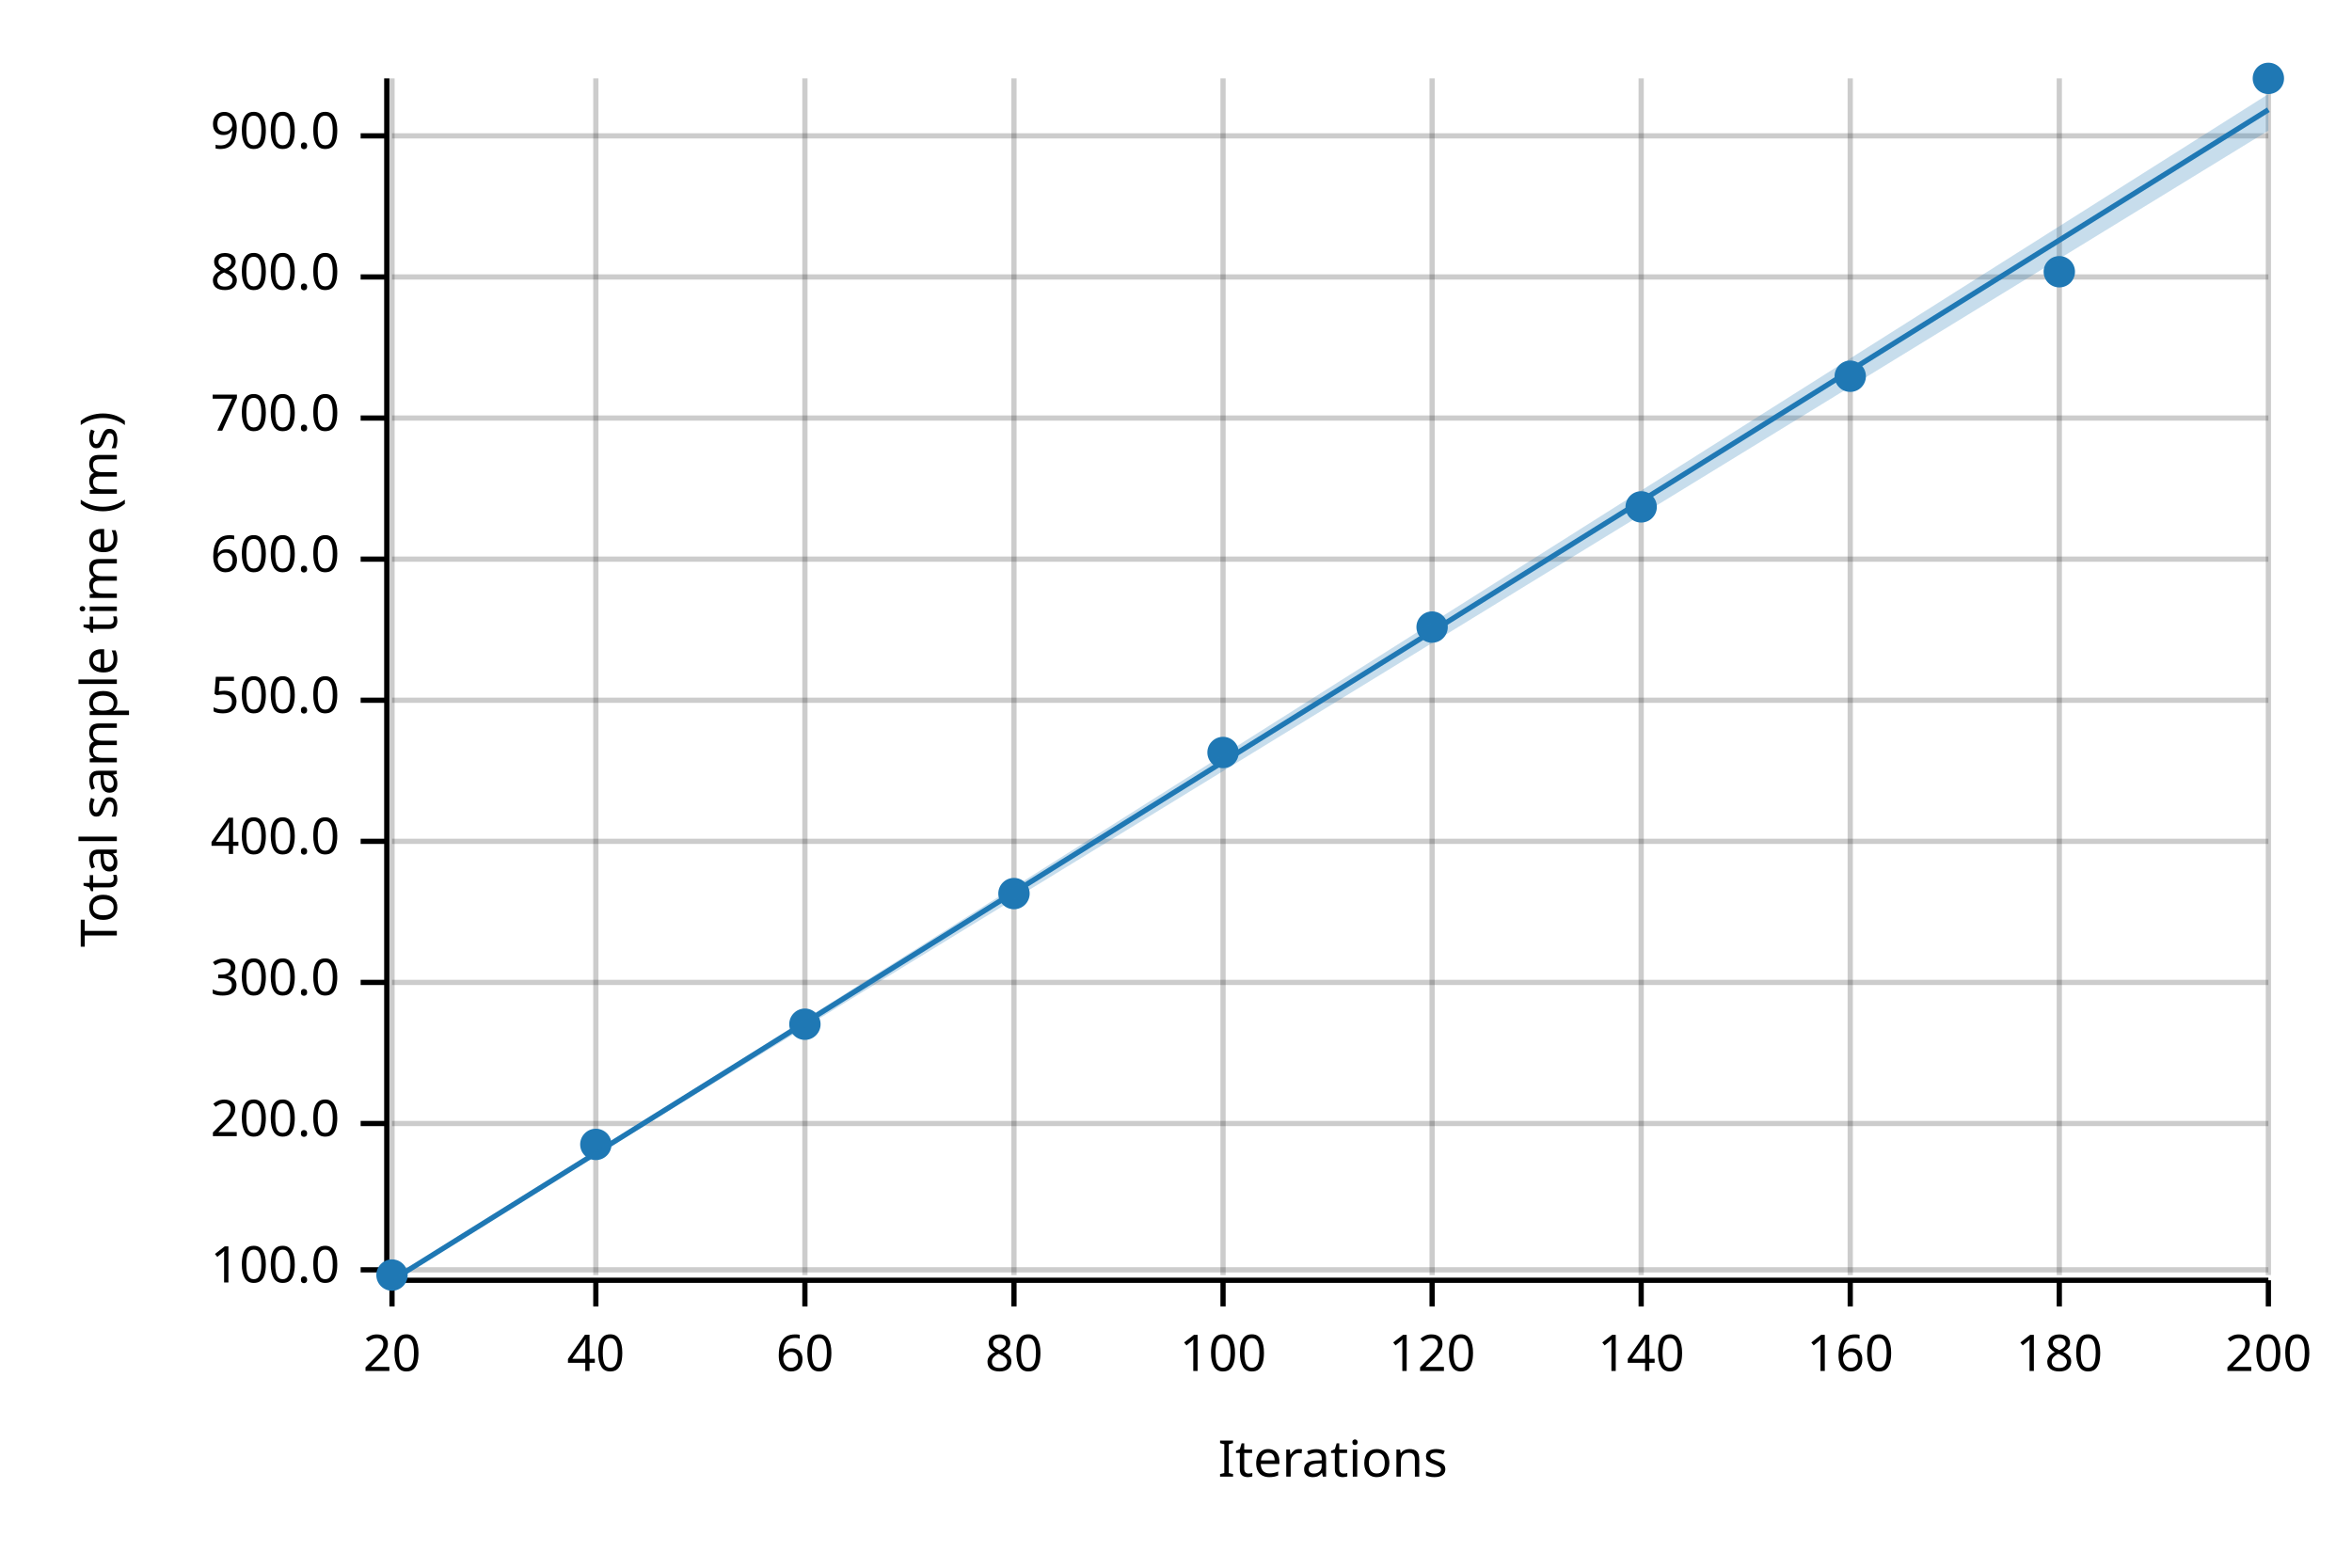
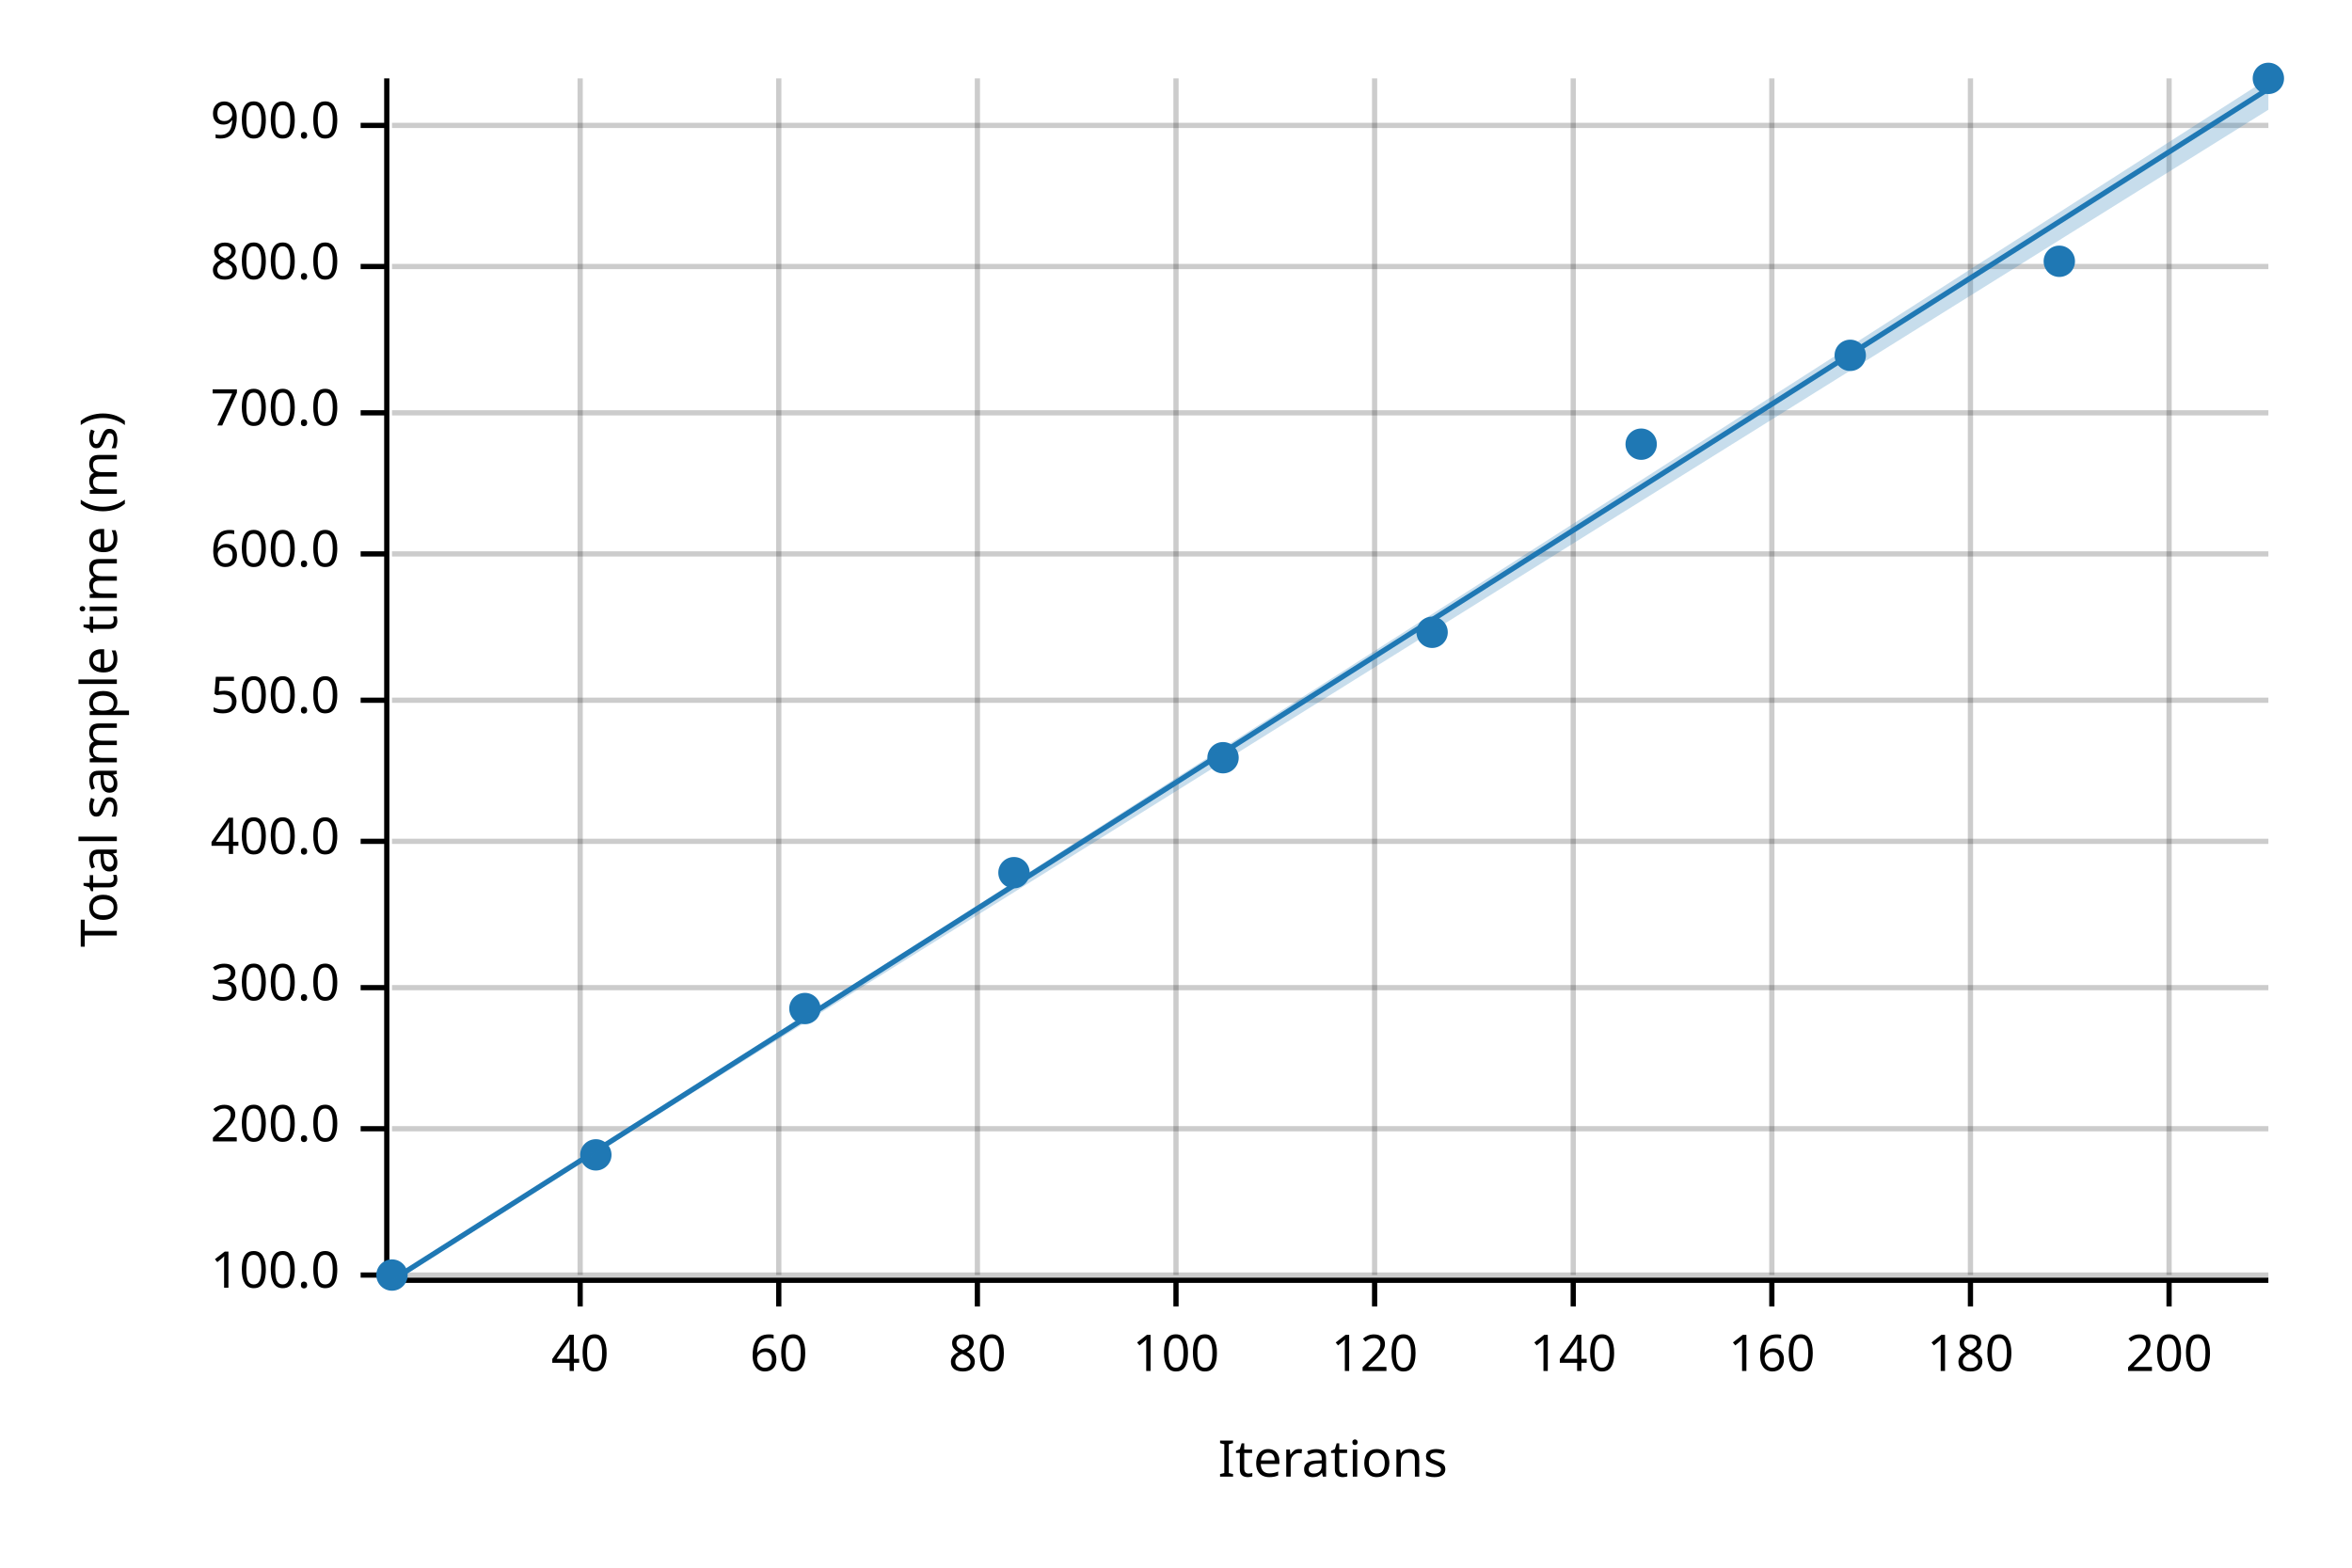
<svg xmlns="http://www.w3.org/2000/svg" width="450" height="300" viewBox="0 0 450 300">
  <text x="15" y="130" dy="0.76em" text-anchor="middle" font-family="sans-serif" font-size="9.677" opacity="1" fill="#000000" transform="rotate(270, 15, 130)">
Total sample time (ms)
</text>
  <text x="255" y="285" dy="-0.5ex" text-anchor="middle" font-family="sans-serif" font-size="9.677" opacity="1" fill="#000000">
Iterations
</text>
-   <line opacity="0.2" stroke="#000000" stroke-width="1" x1="75" y1="244" x2="75" y2="15" />
-   <line opacity="0.2" stroke="#000000" stroke-width="1" x1="114" y1="244" x2="114" y2="15" />
-   <line opacity="0.2" stroke="#000000" stroke-width="1" x1="154" y1="244" x2="154" y2="15" />
-   <line opacity="0.2" stroke="#000000" stroke-width="1" x1="194" y1="244" x2="194" y2="15" />
-   <line opacity="0.2" stroke="#000000" stroke-width="1" x1="234" y1="244" x2="234" y2="15" />
-   <line opacity="0.2" stroke="#000000" stroke-width="1" x1="274" y1="244" x2="274" y2="15" />
-   <line opacity="0.2" stroke="#000000" stroke-width="1" x1="314" y1="244" x2="314" y2="15" />
-   <line opacity="0.2" stroke="#000000" stroke-width="1" x1="354" y1="244" x2="354" y2="15" />
-   <line opacity="0.2" stroke="#000000" stroke-width="1" x1="394" y1="244" x2="394" y2="15" />
-   <line opacity="0.2" stroke="#000000" stroke-width="1" x1="434" y1="244" x2="434" y2="15" />
-   <line opacity="0.2" stroke="#000000" stroke-width="1" x1="75" y1="243" x2="434" y2="243" />
-   <line opacity="0.2" stroke="#000000" stroke-width="1" x1="75" y1="215" x2="434" y2="215" />
-   <line opacity="0.2" stroke="#000000" stroke-width="1" x1="75" y1="188" x2="434" y2="188" />
+   <line opacity="0.2" stroke="#000000" stroke-width="1" x1="111" y1="244" x2="111" y2="15" />
+   <line opacity="0.2" stroke="#000000" stroke-width="1" x1="149" y1="244" x2="149" y2="15" />
+   <line opacity="0.2" stroke="#000000" stroke-width="1" x1="187" y1="244" x2="187" y2="15" />
+   <line opacity="0.2" stroke="#000000" stroke-width="1" x1="225" y1="244" x2="225" y2="15" />
+   <line opacity="0.2" stroke="#000000" stroke-width="1" x1="263" y1="244" x2="263" y2="15" />
+   <line opacity="0.2" stroke="#000000" stroke-width="1" x1="301" y1="244" x2="301" y2="15" />
+   <line opacity="0.2" stroke="#000000" stroke-width="1" x1="339" y1="244" x2="339" y2="15" />
+   <line opacity="0.2" stroke="#000000" stroke-width="1" x1="377" y1="244" x2="377" y2="15" />
+   <line opacity="0.2" stroke="#000000" stroke-width="1" x1="415" y1="244" x2="415" y2="15" />
+   <line opacity="0.2" stroke="#000000" stroke-width="1" x1="75" y1="244" x2="434" y2="244" />
+   <line opacity="0.2" stroke="#000000" stroke-width="1" x1="75" y1="216" x2="434" y2="216" />
+   <line opacity="0.2" stroke="#000000" stroke-width="1" x1="75" y1="189" x2="434" y2="189" />
  <line opacity="0.2" stroke="#000000" stroke-width="1" x1="75" y1="161" x2="434" y2="161" />
  <line opacity="0.2" stroke="#000000" stroke-width="1" x1="75" y1="134" x2="434" y2="134" />
-   <line opacity="0.2" stroke="#000000" stroke-width="1" x1="75" y1="107" x2="434" y2="107" />
-   <line opacity="0.2" stroke="#000000" stroke-width="1" x1="75" y1="80" x2="434" y2="80" />
-   <line opacity="0.2" stroke="#000000" stroke-width="1" x1="75" y1="53" x2="434" y2="53" />
-   <line opacity="0.2" stroke="#000000" stroke-width="1" x1="75" y1="26" x2="434" y2="26" />
+   <line opacity="0.2" stroke="#000000" stroke-width="1" x1="75" y1="106" x2="434" y2="106" />
+   <line opacity="0.2" stroke="#000000" stroke-width="1" x1="75" y1="79" x2="434" y2="79" />
+   <line opacity="0.2" stroke="#000000" stroke-width="1" x1="75" y1="51" x2="434" y2="51" />
+   <line opacity="0.2" stroke="#000000" stroke-width="1" x1="75" y1="24" x2="434" y2="24" />
  <polyline fill="none" opacity="1" stroke="#000000" stroke-width="1" points="74,15 74,244 " />
-   <text x="65" y="243" dy="0.5ex" text-anchor="end" font-family="sans-serif" font-size="9.677" opacity="1" fill="#000000">
+   <text x="65" y="244" dy="0.5ex" text-anchor="end" font-family="sans-serif" font-size="9.677" opacity="1" fill="#000000">
100.0
</text>
-   <polyline fill="none" opacity="1" stroke="#000000" stroke-width="1" points="69,243 74,243 " />
-   <text x="65" y="215" dy="0.5ex" text-anchor="end" font-family="sans-serif" font-size="9.677" opacity="1" fill="#000000">
+   <polyline fill="none" opacity="1" stroke="#000000" stroke-width="1" points="69,244 74,244 " />
+   <text x="65" y="216" dy="0.5ex" text-anchor="end" font-family="sans-serif" font-size="9.677" opacity="1" fill="#000000">
200.0
</text>
-   <polyline fill="none" opacity="1" stroke="#000000" stroke-width="1" points="69,215 74,215 " />
-   <text x="65" y="188" dy="0.5ex" text-anchor="end" font-family="sans-serif" font-size="9.677" opacity="1" fill="#000000">
+   <polyline fill="none" opacity="1" stroke="#000000" stroke-width="1" points="69,216 74,216 " />
+   <text x="65" y="189" dy="0.5ex" text-anchor="end" font-family="sans-serif" font-size="9.677" opacity="1" fill="#000000">
300.0
</text>
-   <polyline fill="none" opacity="1" stroke="#000000" stroke-width="1" points="69,188 74,188 " />
+   <polyline fill="none" opacity="1" stroke="#000000" stroke-width="1" points="69,189 74,189 " />
  <text x="65" y="161" dy="0.5ex" text-anchor="end" font-family="sans-serif" font-size="9.677" opacity="1" fill="#000000">
400.0
</text>
  <polyline fill="none" opacity="1" stroke="#000000" stroke-width="1" points="69,161 74,161 " />
  <text x="65" y="134" dy="0.5ex" text-anchor="end" font-family="sans-serif" font-size="9.677" opacity="1" fill="#000000">
500.0
</text>
  <polyline fill="none" opacity="1" stroke="#000000" stroke-width="1" points="69,134 74,134 " />
-   <text x="65" y="107" dy="0.5ex" text-anchor="end" font-family="sans-serif" font-size="9.677" opacity="1" fill="#000000">
+   <text x="65" y="106" dy="0.5ex" text-anchor="end" font-family="sans-serif" font-size="9.677" opacity="1" fill="#000000">
600.0
</text>
-   <polyline fill="none" opacity="1" stroke="#000000" stroke-width="1" points="69,107 74,107 " />
-   <text x="65" y="80" dy="0.5ex" text-anchor="end" font-family="sans-serif" font-size="9.677" opacity="1" fill="#000000">
+   <polyline fill="none" opacity="1" stroke="#000000" stroke-width="1" points="69,106 74,106 " />
+   <text x="65" y="79" dy="0.5ex" text-anchor="end" font-family="sans-serif" font-size="9.677" opacity="1" fill="#000000">
700.0
</text>
-   <polyline fill="none" opacity="1" stroke="#000000" stroke-width="1" points="69,80 74,80 " />
-   <text x="65" y="53" dy="0.5ex" text-anchor="end" font-family="sans-serif" font-size="9.677" opacity="1" fill="#000000">
+   <polyline fill="none" opacity="1" stroke="#000000" stroke-width="1" points="69,79 74,79 " />
+   <text x="65" y="51" dy="0.5ex" text-anchor="end" font-family="sans-serif" font-size="9.677" opacity="1" fill="#000000">
800.0
</text>
-   <polyline fill="none" opacity="1" stroke="#000000" stroke-width="1" points="69,53 74,53 " />
-   <text x="65" y="26" dy="0.5ex" text-anchor="end" font-family="sans-serif" font-size="9.677" opacity="1" fill="#000000">
+   <polyline fill="none" opacity="1" stroke="#000000" stroke-width="1" points="69,51 74,51 " />
+   <text x="65" y="24" dy="0.5ex" text-anchor="end" font-family="sans-serif" font-size="9.677" opacity="1" fill="#000000">
900.0
</text>
-   <polyline fill="none" opacity="1" stroke="#000000" stroke-width="1" points="69,26 74,26 " />
+   <polyline fill="none" opacity="1" stroke="#000000" stroke-width="1" points="69,24 74,24 " />
  <polyline fill="none" opacity="1" stroke="#000000" stroke-width="1" points="75,245 434,245 " />
-   <text x="75" y="255" dy="0.76em" text-anchor="middle" font-family="sans-serif" font-size="9.677" opacity="1" fill="#000000">
- 20
- </text>
-   <polyline fill="none" opacity="1" stroke="#000000" stroke-width="1" points="75,245 75,250 " />
-   <text x="114" y="255" dy="0.76em" text-anchor="middle" font-family="sans-serif" font-size="9.677" opacity="1" fill="#000000">
+   <text x="111" y="255" dy="0.76em" text-anchor="middle" font-family="sans-serif" font-size="9.677" opacity="1" fill="#000000">
40
</text>
-   <polyline fill="none" opacity="1" stroke="#000000" stroke-width="1" points="114,245 114,250 " />
-   <text x="154" y="255" dy="0.76em" text-anchor="middle" font-family="sans-serif" font-size="9.677" opacity="1" fill="#000000">
+   <polyline fill="none" opacity="1" stroke="#000000" stroke-width="1" points="111,245 111,250 " />
+   <text x="149" y="255" dy="0.76em" text-anchor="middle" font-family="sans-serif" font-size="9.677" opacity="1" fill="#000000">
60
</text>
-   <polyline fill="none" opacity="1" stroke="#000000" stroke-width="1" points="154,245 154,250 " />
-   <text x="194" y="255" dy="0.76em" text-anchor="middle" font-family="sans-serif" font-size="9.677" opacity="1" fill="#000000">
+   <polyline fill="none" opacity="1" stroke="#000000" stroke-width="1" points="149,245 149,250 " />
+   <text x="187" y="255" dy="0.76em" text-anchor="middle" font-family="sans-serif" font-size="9.677" opacity="1" fill="#000000">
80
</text>
-   <polyline fill="none" opacity="1" stroke="#000000" stroke-width="1" points="194,245 194,250 " />
-   <text x="234" y="255" dy="0.76em" text-anchor="middle" font-family="sans-serif" font-size="9.677" opacity="1" fill="#000000">
+   <polyline fill="none" opacity="1" stroke="#000000" stroke-width="1" points="187,245 187,250 " />
+   <text x="225" y="255" dy="0.76em" text-anchor="middle" font-family="sans-serif" font-size="9.677" opacity="1" fill="#000000">
100
</text>
-   <polyline fill="none" opacity="1" stroke="#000000" stroke-width="1" points="234,245 234,250 " />
-   <text x="274" y="255" dy="0.76em" text-anchor="middle" font-family="sans-serif" font-size="9.677" opacity="1" fill="#000000">
+   <polyline fill="none" opacity="1" stroke="#000000" stroke-width="1" points="225,245 225,250 " />
+   <text x="263" y="255" dy="0.76em" text-anchor="middle" font-family="sans-serif" font-size="9.677" opacity="1" fill="#000000">
120
</text>
-   <polyline fill="none" opacity="1" stroke="#000000" stroke-width="1" points="274,245 274,250 " />
-   <text x="314" y="255" dy="0.76em" text-anchor="middle" font-family="sans-serif" font-size="9.677" opacity="1" fill="#000000">
+   <polyline fill="none" opacity="1" stroke="#000000" stroke-width="1" points="263,245 263,250 " />
+   <text x="301" y="255" dy="0.76em" text-anchor="middle" font-family="sans-serif" font-size="9.677" opacity="1" fill="#000000">
140
</text>
-   <polyline fill="none" opacity="1" stroke="#000000" stroke-width="1" points="314,245 314,250 " />
-   <text x="354" y="255" dy="0.76em" text-anchor="middle" font-family="sans-serif" font-size="9.677" opacity="1" fill="#000000">
+   <polyline fill="none" opacity="1" stroke="#000000" stroke-width="1" points="301,245 301,250 " />
+   <text x="339" y="255" dy="0.76em" text-anchor="middle" font-family="sans-serif" font-size="9.677" opacity="1" fill="#000000">
160
</text>
-   <polyline fill="none" opacity="1" stroke="#000000" stroke-width="1" points="354,245 354,250 " />
-   <text x="394" y="255" dy="0.76em" text-anchor="middle" font-family="sans-serif" font-size="9.677" opacity="1" fill="#000000">
+   <polyline fill="none" opacity="1" stroke="#000000" stroke-width="1" points="339,245 339,250 " />
+   <text x="377" y="255" dy="0.76em" text-anchor="middle" font-family="sans-serif" font-size="9.677" opacity="1" fill="#000000">
180
</text>
-   <polyline fill="none" opacity="1" stroke="#000000" stroke-width="1" points="394,245 394,250 " />
-   <text x="434" y="255" dy="0.76em" text-anchor="middle" font-family="sans-serif" font-size="9.677" opacity="1" fill="#000000">
+   <polyline fill="none" opacity="1" stroke="#000000" stroke-width="1" points="377,245 377,250 " />
+   <text x="415" y="255" dy="0.76em" text-anchor="middle" font-family="sans-serif" font-size="9.677" opacity="1" fill="#000000">
200
</text>
-   <polyline fill="none" opacity="1" stroke="#000000" stroke-width="1" points="434,245 434,250 " />
+   <polyline fill="none" opacity="1" stroke="#000000" stroke-width="1" points="415,245 415,250 " />
  <circle cx="75" cy="244" r="3" opacity="1" fill="#1F78B4" stroke="none" stroke-width="1" />
-   <circle cx="114" cy="219" r="3" opacity="1" fill="#1F78B4" stroke="none" stroke-width="1" />
-   <circle cx="154" cy="196" r="3" opacity="1" fill="#1F78B4" stroke="none" stroke-width="1" />
-   <circle cx="194" cy="171" r="3" opacity="1" fill="#1F78B4" stroke="none" stroke-width="1" />
-   <circle cx="234" cy="144" r="3" opacity="1" fill="#1F78B4" stroke="none" stroke-width="1" />
-   <circle cx="274" cy="120" r="3" opacity="1" fill="#1F78B4" stroke="none" stroke-width="1" />
-   <circle cx="314" cy="97" r="3" opacity="1" fill="#1F78B4" stroke="none" stroke-width="1" />
-   <circle cx="354" cy="72" r="3" opacity="1" fill="#1F78B4" stroke="none" stroke-width="1" />
-   <circle cx="394" cy="52" r="3" opacity="1" fill="#1F78B4" stroke="none" stroke-width="1" />
+   <circle cx="114" cy="221" r="3" opacity="1" fill="#1F78B4" stroke="none" stroke-width="1" />
+   <circle cx="154" cy="193" r="3" opacity="1" fill="#1F78B4" stroke="none" stroke-width="1" />
+   <circle cx="194" cy="167" r="3" opacity="1" fill="#1F78B4" stroke="none" stroke-width="1" />
+   <circle cx="234" cy="145" r="3" opacity="1" fill="#1F78B4" stroke="none" stroke-width="1" />
+   <circle cx="274" cy="121" r="3" opacity="1" fill="#1F78B4" stroke="none" stroke-width="1" />
+   <circle cx="314" cy="85" r="3" opacity="1" fill="#1F78B4" stroke="none" stroke-width="1" />
+   <circle cx="354" cy="68" r="3" opacity="1" fill="#1F78B4" stroke="none" stroke-width="1" />
+   <circle cx="394" cy="50" r="3" opacity="1" fill="#1F78B4" stroke="none" stroke-width="1" />
  <circle cx="434" cy="15" r="3" opacity="1" fill="#1F78B4" stroke="none" stroke-width="1" />
-   <polyline fill="none" opacity="1" stroke="#1F78B4" stroke-width="1" points="75,245 434,21 " />
-   <polygon opacity="0.25" fill="#1F78B4" points="75,245 434,25 434,18 " />
+   <polyline fill="none" opacity="1" stroke="#1F78B4" stroke-width="1" points="75,245 434,17 " />
+   <polygon opacity="0.25" fill="#1F78B4" points="75,245 434,21 434,15 " />
</svg>
